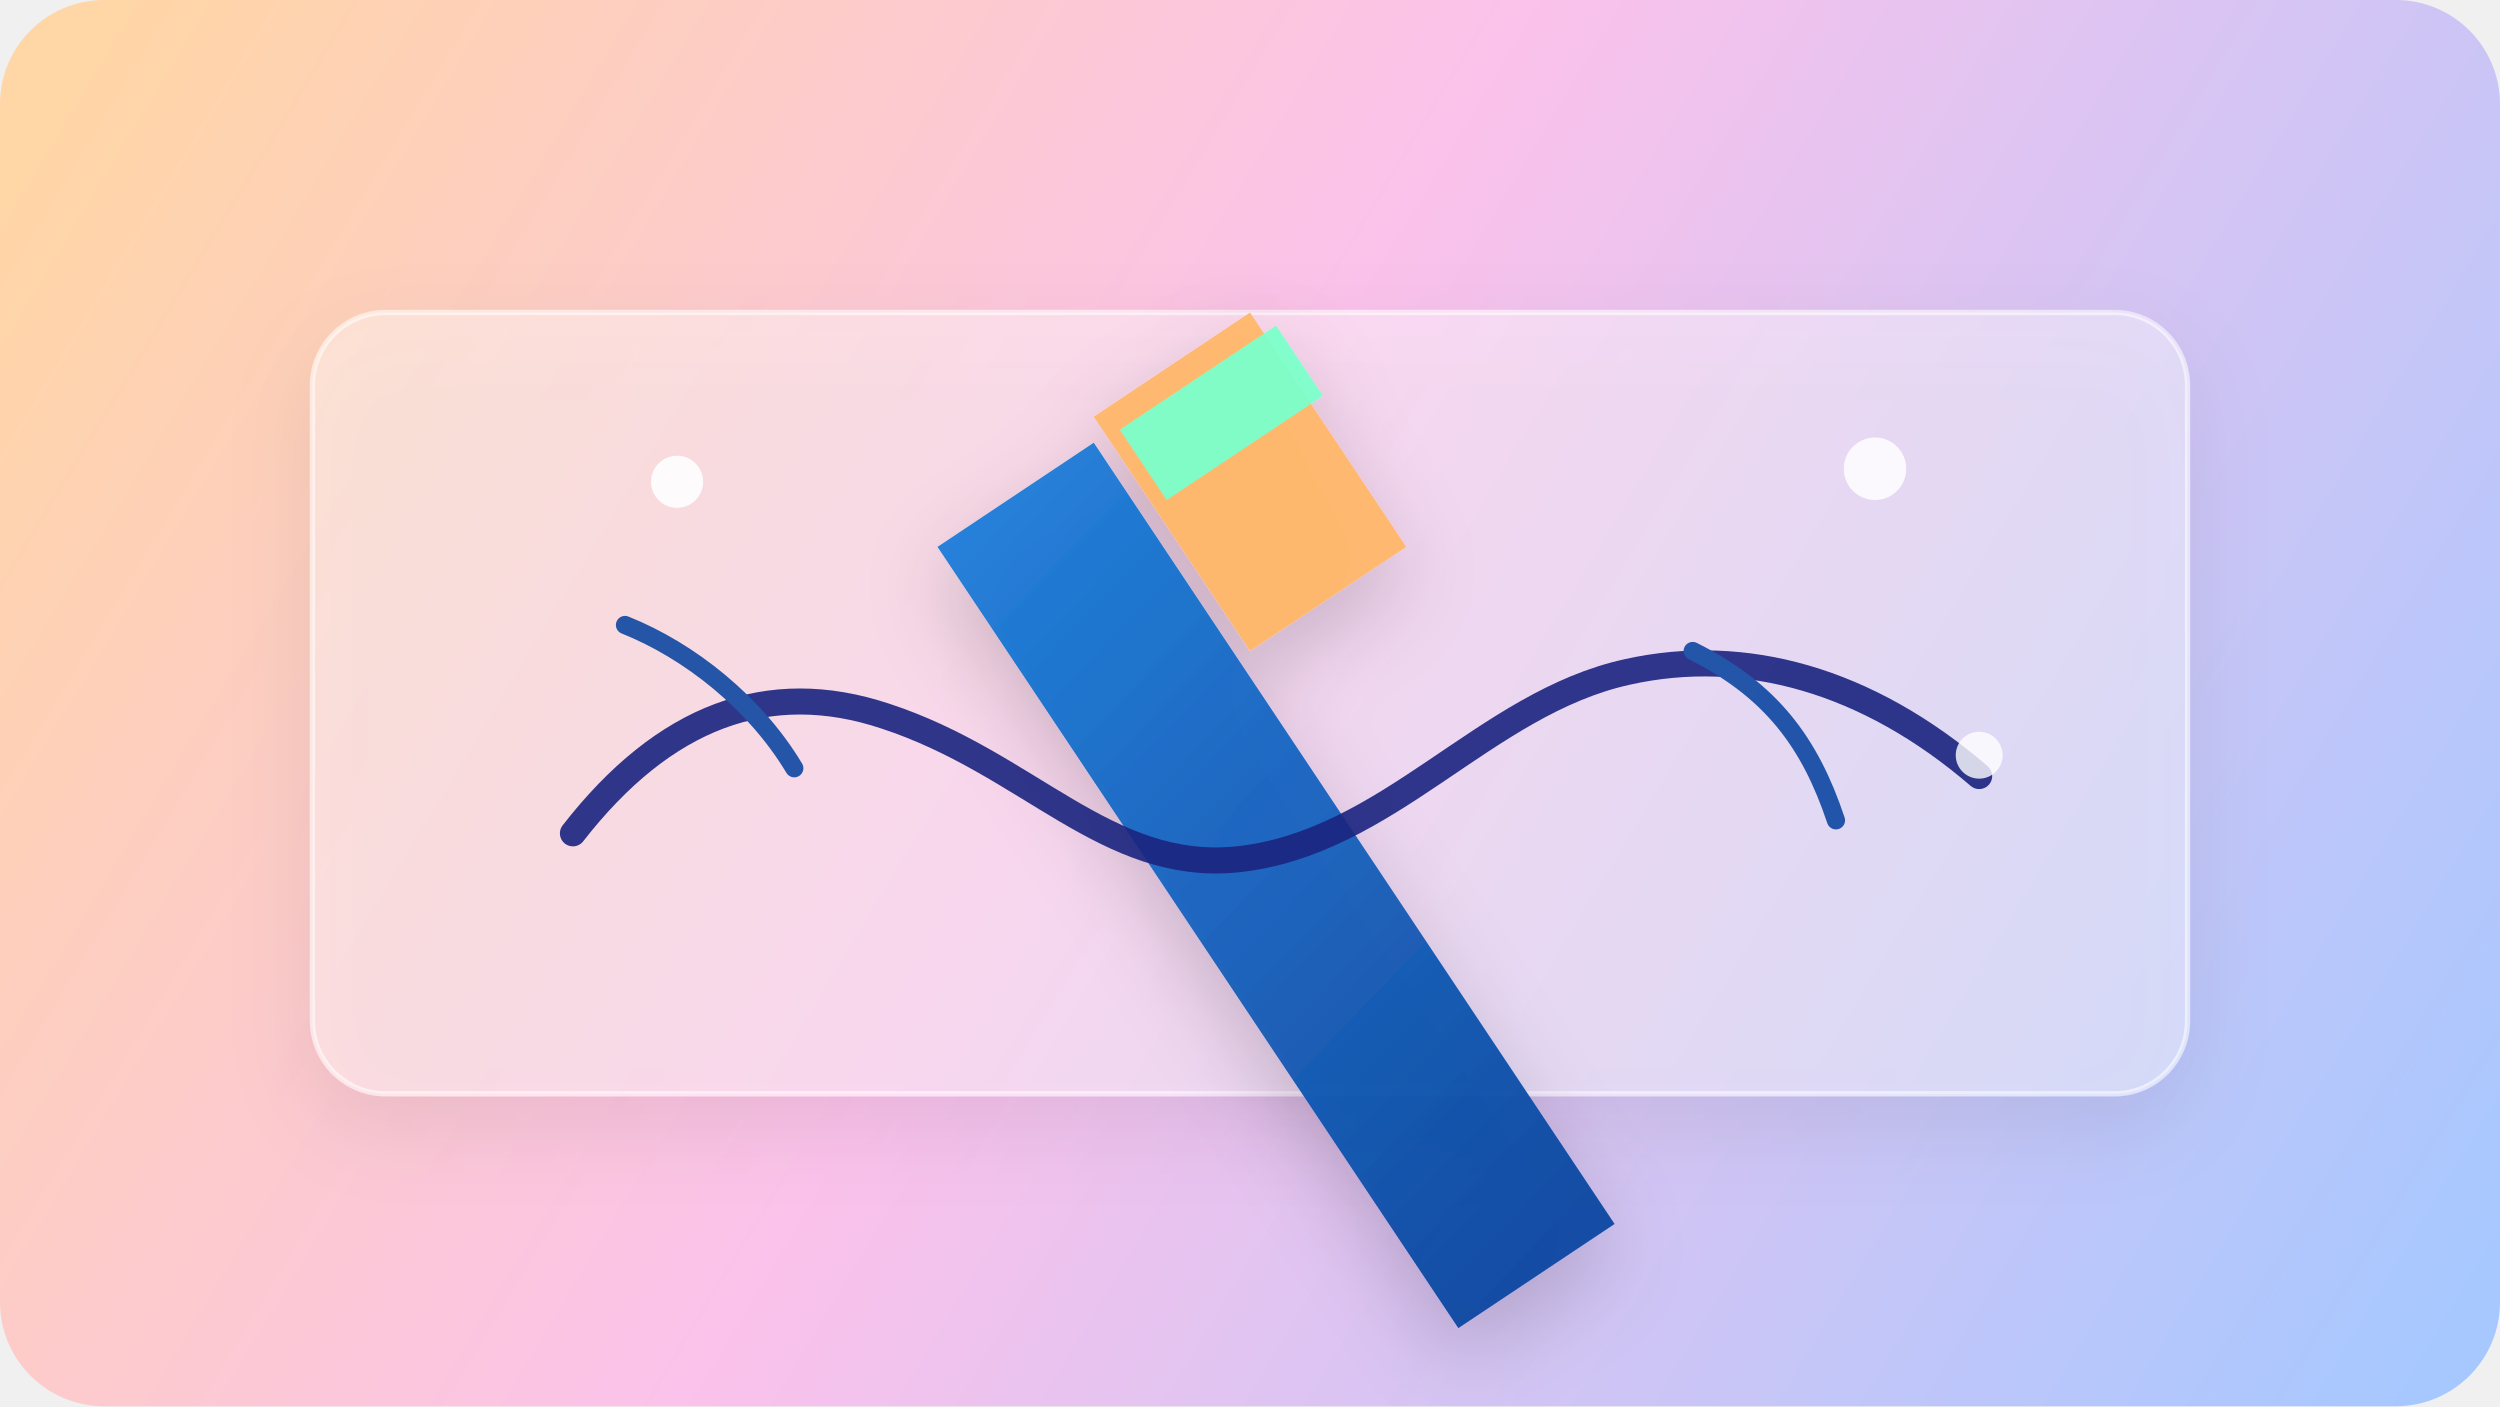
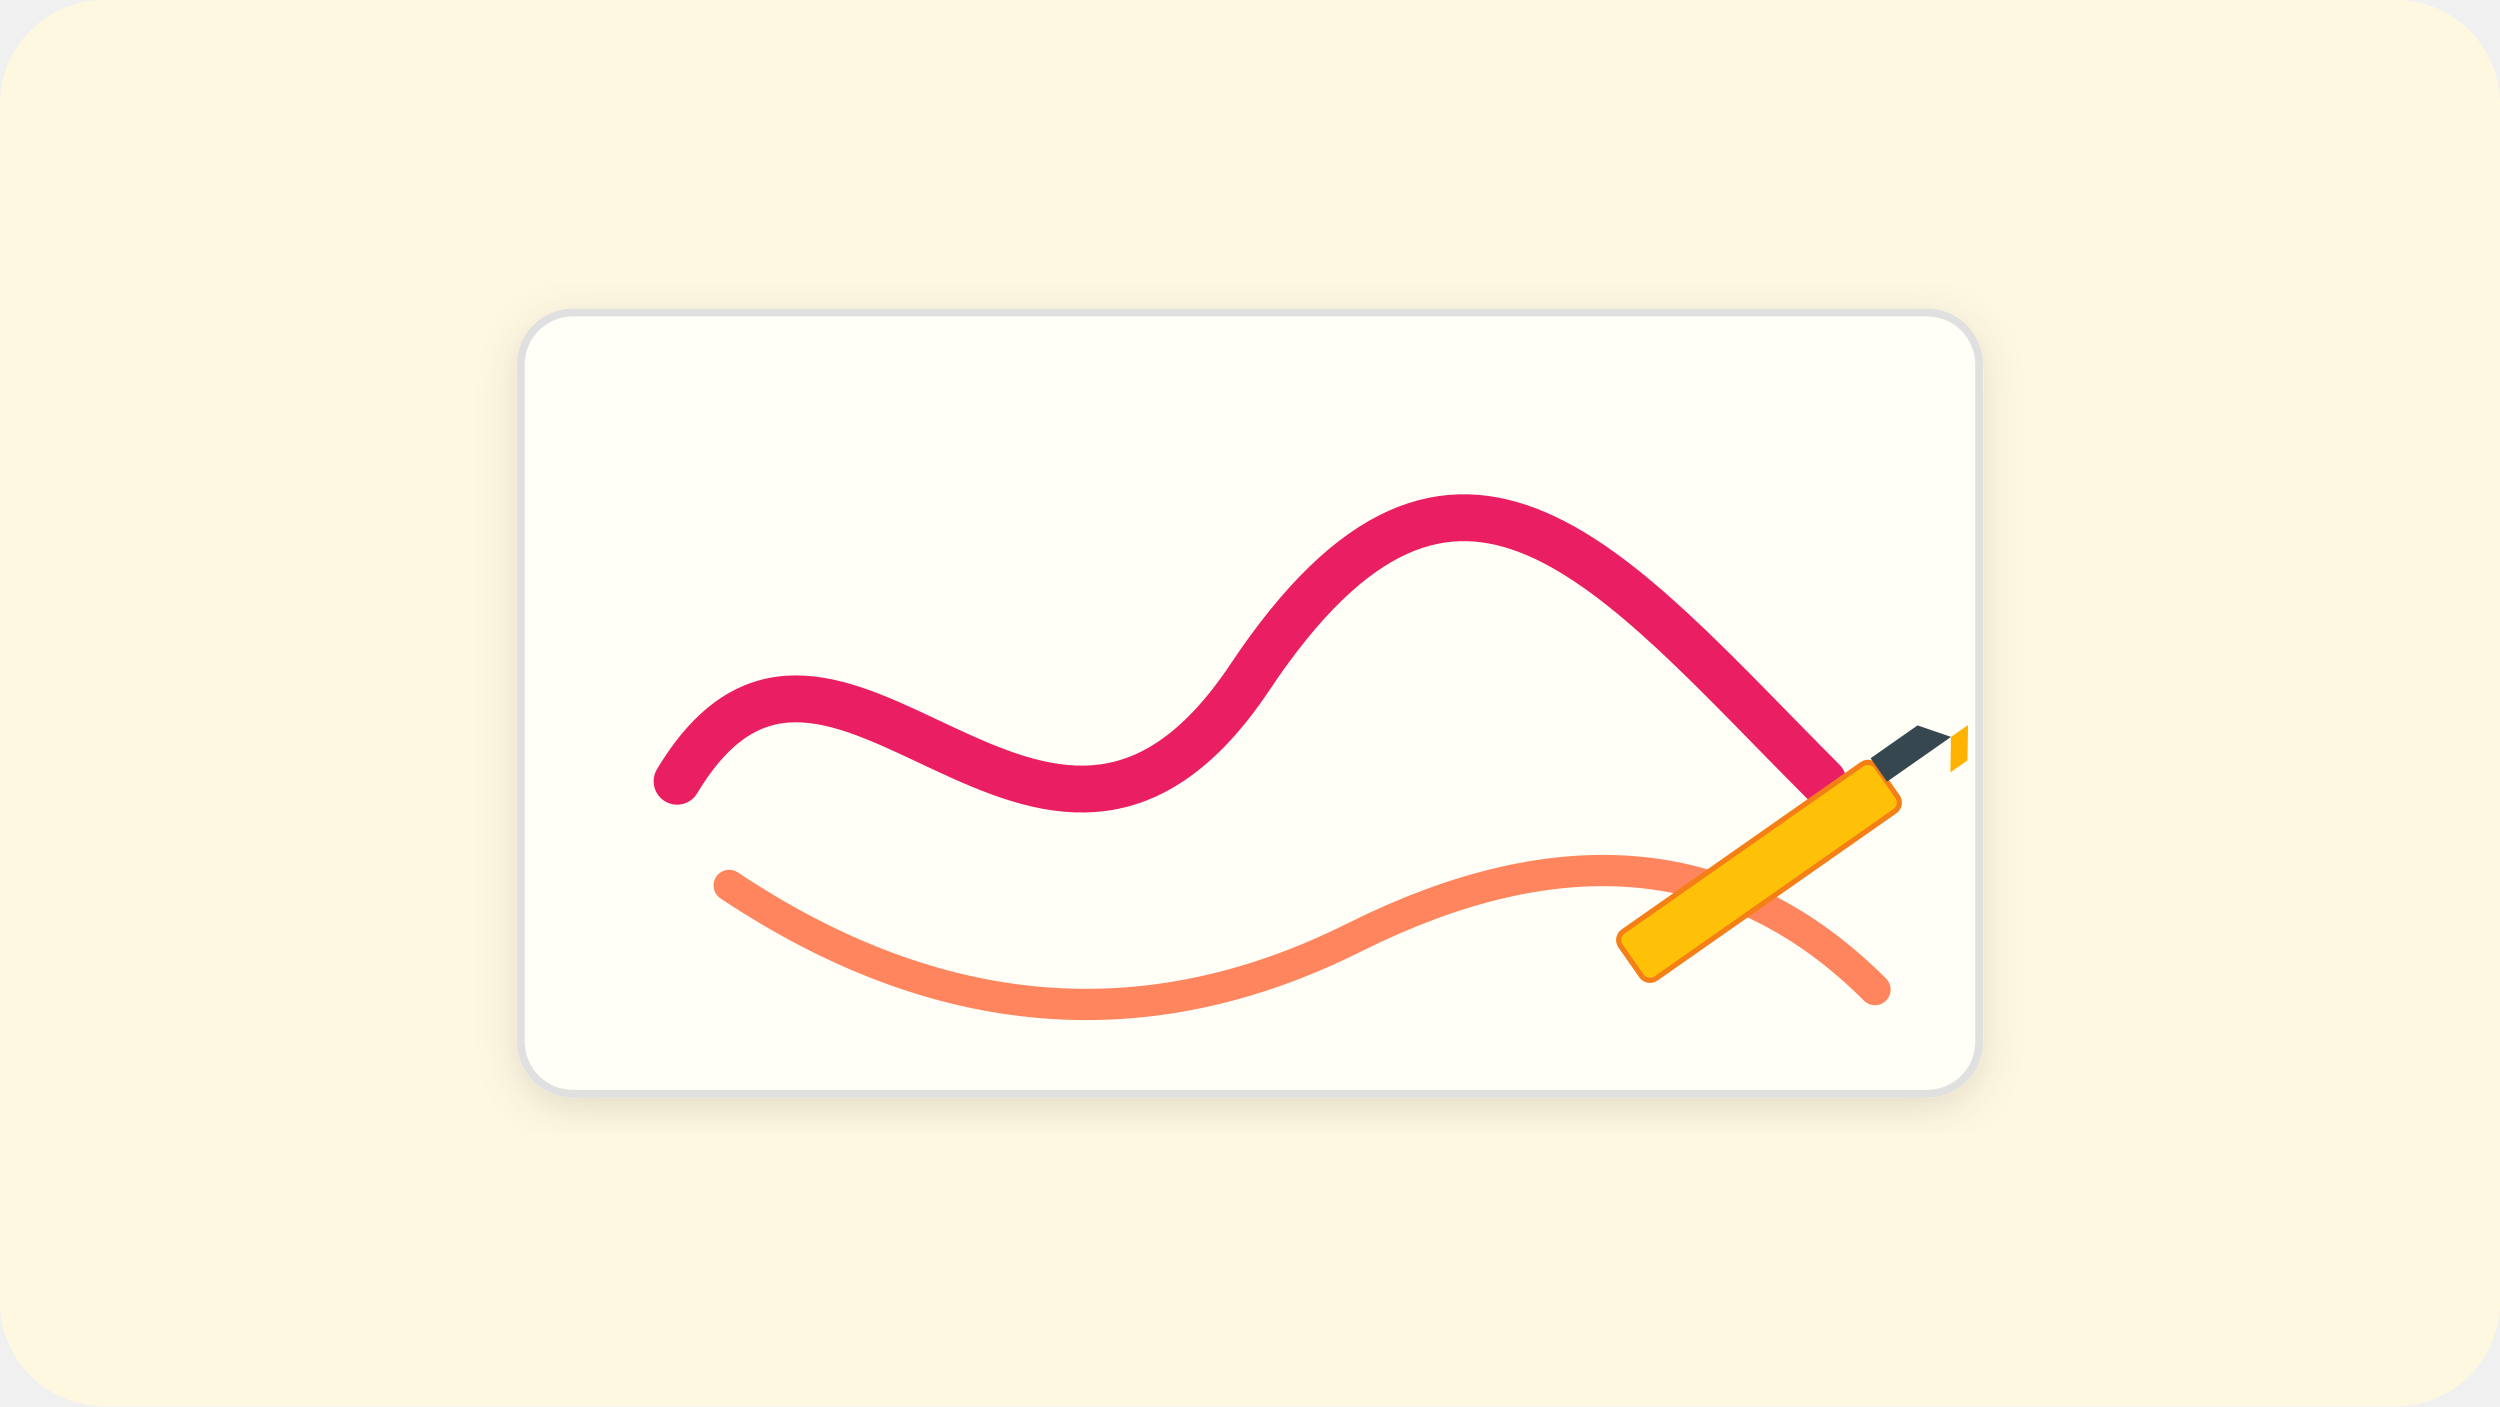
<svg xmlns="http://www.w3.org/2000/svg" width="960" height="540" viewBox="0 0 960 540" fill="none">
  <defs>
-     <linearGradient id="bg" x1="40" y1="0" x2="930" y2="540" gradientUnits="userSpaceOnUse">
-       <stop stop-color="#FFD6A5" />
-       <stop offset="0.45" stop-color="#FBC2EB" />
-       <stop offset="1" stop-color="#A6C8FF" />
+     <linearGradient id="dr-bg" x1="0" y1="0" x2="960" y2="540">
+       <stop stop-color="#FFF8E1" />
+       <stop offset="0.55" stop-color="#FFE0B2" />
+       <stop offset="1" stop-color="#FFCC80" />
    </linearGradient>
-     <filter id="softShadow" x="-20%" y="-20%" width="140%" height="140%">
-       <feDropShadow dx="0" dy="12" stdDeviation="16" flood-opacity="0.18" />
+     <linearGradient id="dr-stroke" x1="220" y1="280" x2="740" y2="280">
+       <stop stop-color="#E91E63" />
+       <stop offset="0.35" stop-color="#9C27B0" />
+       <stop offset="0.65" stop-color="#3F51B5" />
+       <stop offset="1" stop-color="#00ACC1" />
+     </linearGradient>
+     <filter id="dr-soft" x="-5%" y="-5%" width="110%" height="110%">
+       <feDropShadow dx="0" dy="4" stdDeviation="8" flood-opacity="0.12" />
    </filter>
-     <linearGradient id="pencil" x1="340" y1="120" x2="650" y2="420" gradientUnits="userSpaceOnUse">
-       <stop stop-color="#1E88E5" />
-       <stop offset="1" stop-color="#0D47A1" />
-     </linearGradient>
  </defs>
-   <rect width="960" height="540" rx="40" fill="url(#bg)" />
-   <g filter="url(#softShadow)">
-     <rect x="120" y="120" width="720" height="300" rx="28" fill="rgba(255,255,255,0.38)" stroke="rgba(255,255,255,0.55)" stroke-width="2" />
-   </g>
-   <g filter="url(#softShadow)">
-     <path d="M420 160l60-40 60 90-60 40-60-90z" fill="#FFB86B" opacity="0.95" />
-     <path d="M360 210l60-40 200 300-60 40-200-300z" fill="url(#pencil)" opacity="0.95" />
-     <path d="M430 165l60-40 18 27-60 40-18-27z" fill="#7CFFCB" opacity="0.95" />
-   </g>
-   <g stroke-linecap="round" stroke-linejoin="round" opacity="0.9">
-     <path d="M220 320c35-45 75-60 120-45 55 18 85 60 135 55 58-6 95-60 150-72 45-10 92 3 135 40" stroke="#1a237e" stroke-width="10" />
-     <path d="M240 240c25 10 50 30 65 55" stroke="#0D47A1" stroke-width="7" />
-     <path d="M650 250c30 15 45 35 55 65" stroke="#0D47A1" stroke-width="7" />
-   </g>
-   <g>
-     <circle cx="260" cy="185" r="10" fill="#FFFFFF" opacity="0.9" />
-     <circle cx="720" cy="180" r="12" fill="#FFFFFF" opacity="0.85" />
-     <circle cx="760" cy="290" r="9" fill="#FFFFFF" opacity="0.8" />
+   <rect width="960" height="540" rx="40" fill="url(#dr-bg)" />
+   <rect x="200" y="120" width="560" height="300" rx="20" fill="#FFFEF7" stroke="#E0E0E0" stroke-width="3" filter="url(#dr-soft)" />
+   <path d="M260 300 C 320 200, 400 380, 480 260 S 620 220, 700 300" stroke="url(#dr-stroke)" stroke-width="18" stroke-linecap="round" stroke-linejoin="round" fill="none" />
+   <path d="M280 340 Q 400 420, 520 360 T 720 380" stroke="#FF7043" stroke-width="12" stroke-linecap="round" fill="none" opacity="0.85" />
+   <g transform="translate(620 360) rotate(-35)">
+     <rect x="0" y="0" width="120" height="22" rx="4" fill="#FFC107" stroke="#F57F17" stroke-width="2" />
+     <path d="M120 11 L150 11 L142 0 L120 0Z" fill="#37474F" />
+     <path d="M150 11 L158 11 L150 22 L142 22Z" fill="#FFB300" />
  </g>
</svg>
